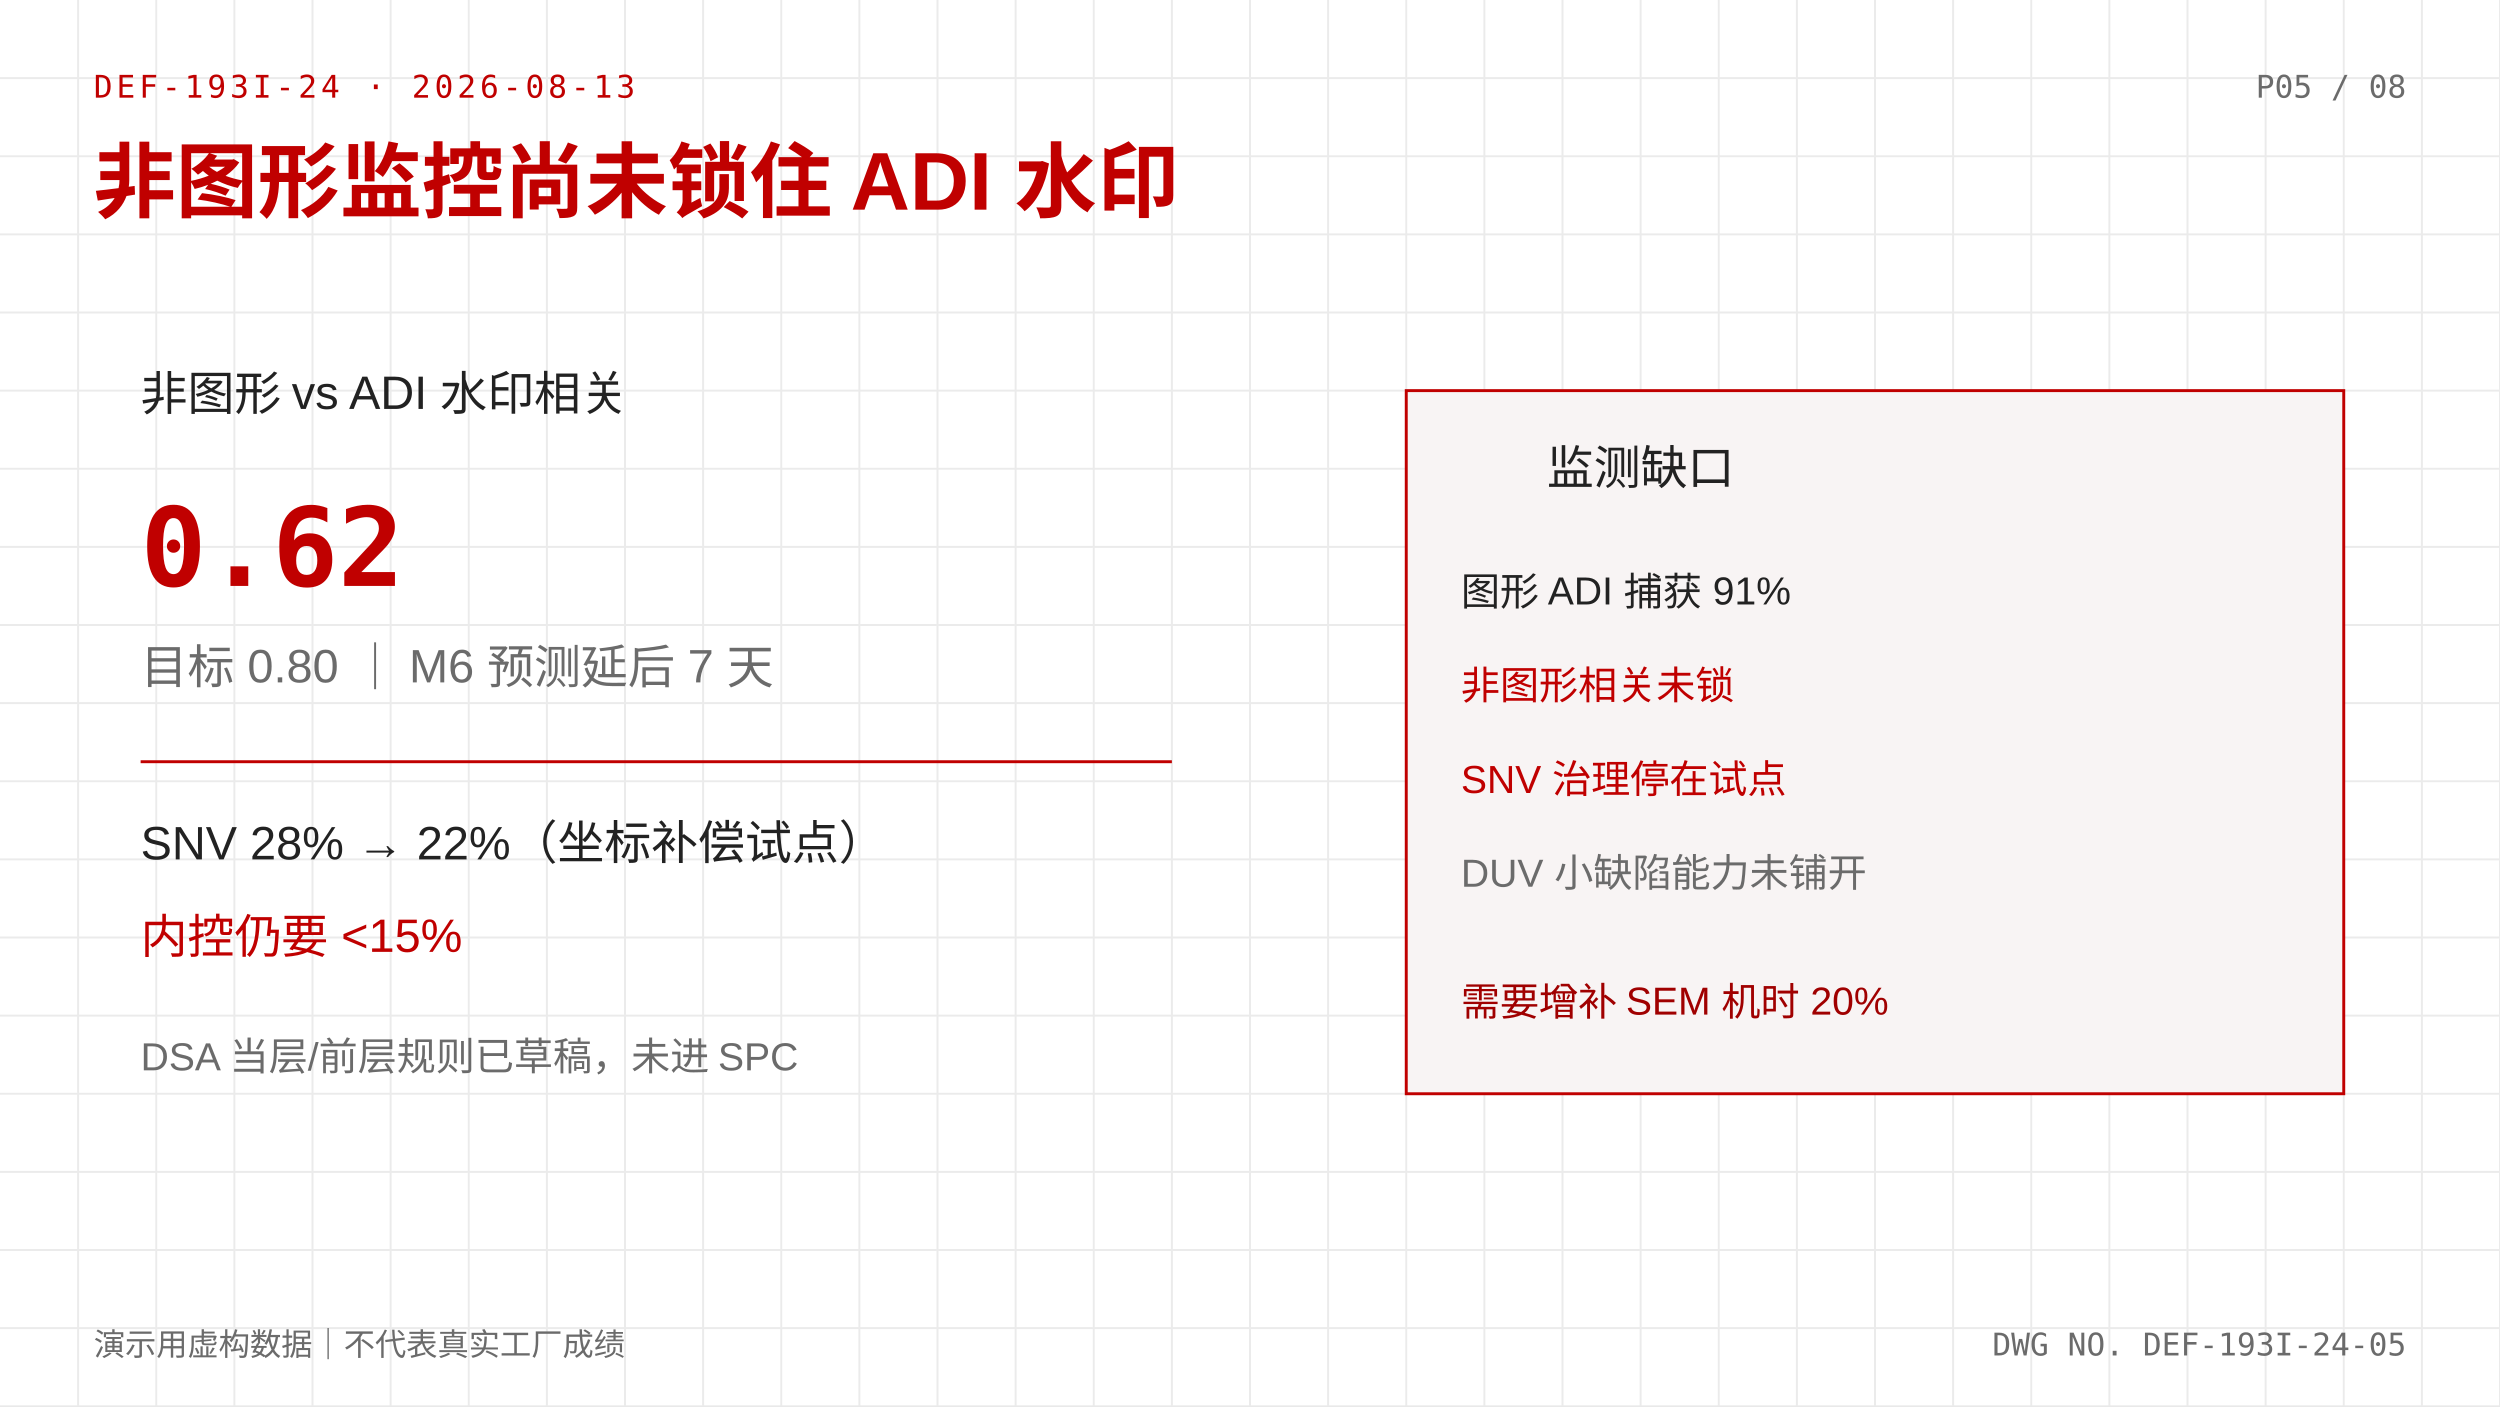
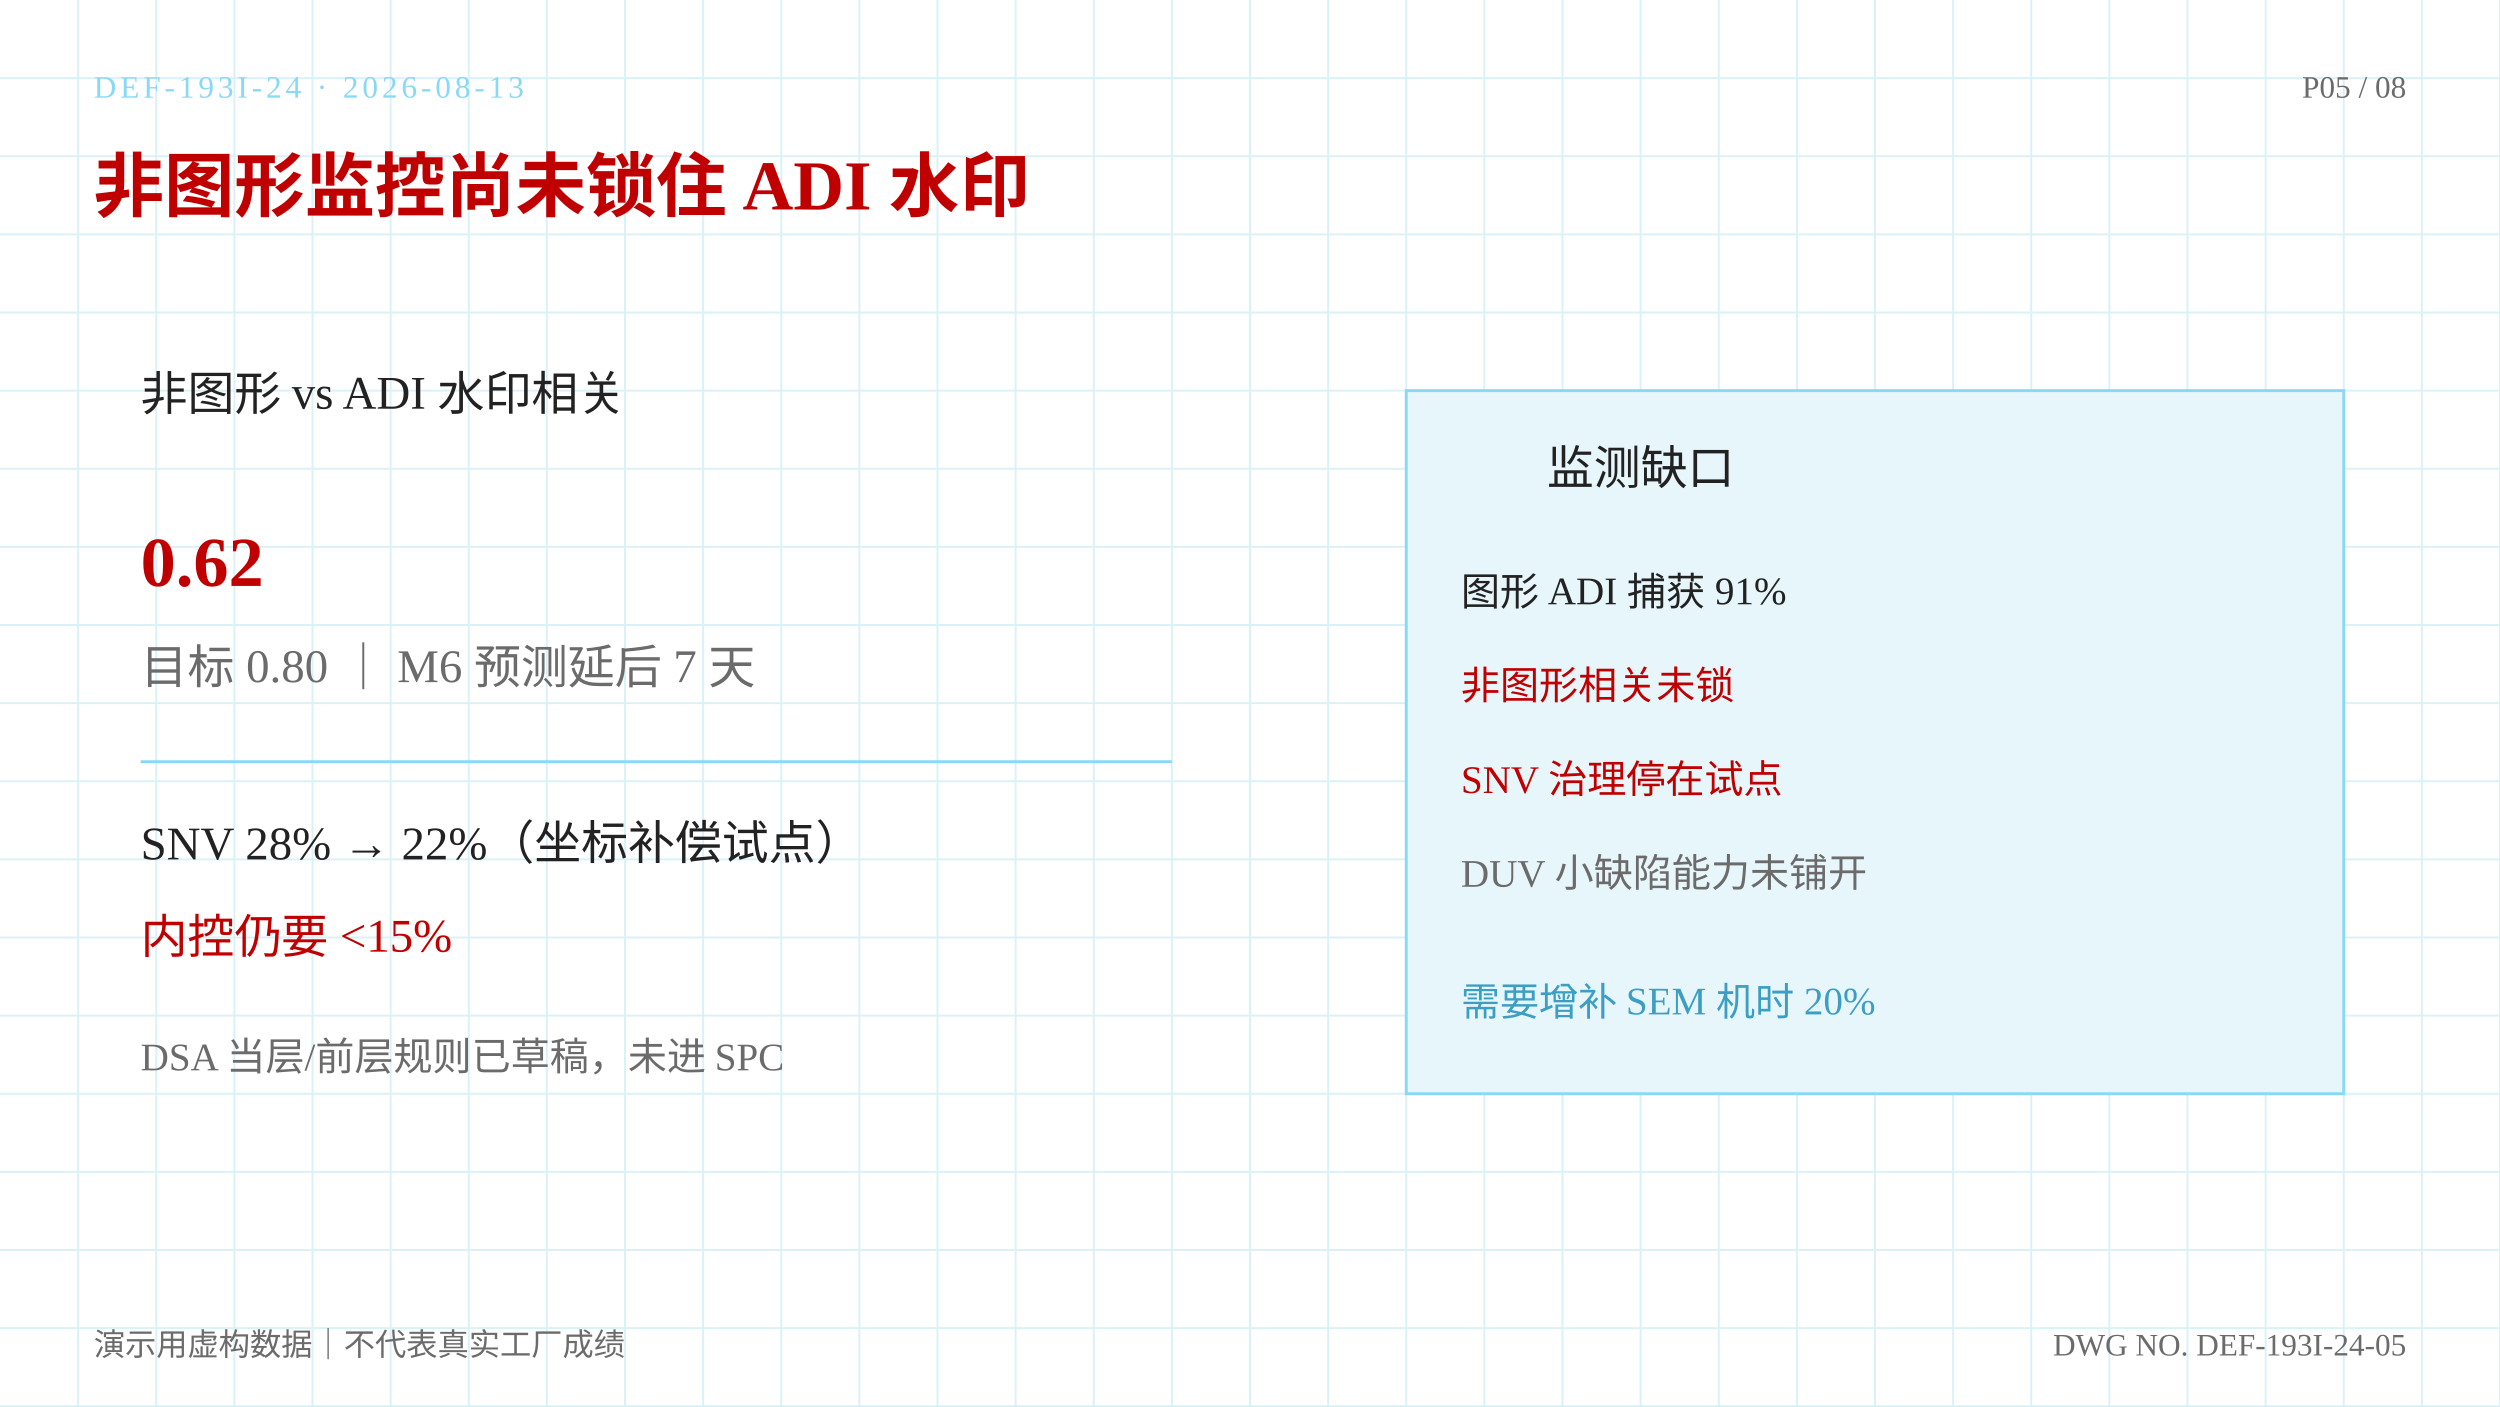
- <svg xmlns="http://www.w3.org/2000/svg" viewBox="0 0 1280 720" data-pptx-page-role="content" font-family="Microsoft YaHei, Arial, sans-serif" font-size="24">
+ <svg xmlns="http://www.w3.org/2000/svg" viewBox="0 0 1280 720" data-pptx-page-role="content" font-family="&quot;Times New Roman&quot;, &quot;Microsoft YaHei&quot;, &quot;微软雅黑&quot;" font-size="24">
  <rect id="background" data-pptx-role="background" x="0" y="0" width="1280" height="720" fill="#FFFFFF" />
-   <path id="blueprint-grid" data-pptx-role="decoration" d="M40 0V720 M80 0V720 M120 0V720 M160 0V720 M200 0V720 M240 0V720 M280 0V720 M320 0V720 M360 0V720 M400 0V720 M440 0V720 M480 0V720 M520 0V720 M560 0V720 M600 0V720 M640 0V720 M680 0V720 M720 0V720 M760 0V720 M800 0V720 M840 0V720 M880 0V720 M920 0V720 M960 0V720 M1000 0V720 M1040 0V720 M1080 0V720 M1120 0V720 M1160 0V720 M1200 0V720 M1240 0V720 M1280 0V720 M0 40H1280 M0 80H1280 M0 120H1280 M0 160H1280 M0 200H1280 M0 240H1280 M0 280H1280 M0 320H1280 M0 360H1280 M0 400H1280 M0 440H1280 M0 480H1280 M0 520H1280 M0 560H1280 M0 600H1280 M0 640H1280 M0 680H1280 M0 720H1280" fill="none" stroke="#E8E8E8" stroke-width="1" stroke-opacity="0.85" />
+   <path id="blueprint-grid" data-pptx-role="decoration" d="M40 0V720 M80 0V720 M120 0V720 M160 0V720 M200 0V720 M240 0V720 M280 0V720 M320 0V720 M360 0V720 M400 0V720 M440 0V720 M480 0V720 M520 0V720 M560 0V720 M600 0V720 M640 0V720 M680 0V720 M720 0V720 M760 0V720 M800 0V720 M840 0V720 M880 0V720 M920 0V720 M960 0V720 M1000 0V720 M1040 0V720 M1080 0V720 M1120 0V720 M1160 0V720 M1200 0V720 M1240 0V720 M1280 0V720 M0 40H1280 M0 80H1280 M0 120H1280 M0 160H1280 M0 200H1280 M0 240H1280 M0 280H1280 M0 320H1280 M0 360H1280 M0 400H1280 M0 440H1280 M0 480H1280 M0 520H1280 M0 560H1280 M0 600H1280 M0 640H1280 M0 680H1280 M0 720H1280" fill="none" stroke="#D4EEF6" stroke-width="1" stroke-opacity="0.85" />
  <g id="page-header" data-pptx-bounds="40 20 1240 112">
-     <text x="48" y="50" font-family="Consolas, Microsoft YaHei, monospace" font-size="16" letter-spacing="2" fill="#C00000">DEF-193I-24  ·  2026-08-13</text>
-     <text x="48" y="108" font-size="42" font-weight="700" fill="#C00000">非图形监控尚未锁住 ADI 水印</text>
-     <text x="1232" y="50" font-family="Consolas, Microsoft YaHei, monospace" font-size="16" fill="#6B6B6B" text-anchor="end">P05 / 08</text>
+     <text x="48" y="50" font-family="&quot;Times New Roman&quot;, &quot;Microsoft YaHei&quot;, &quot;微软雅黑&quot;" font-size="16" letter-spacing="2" fill="#87D9F5">DEF-193I-24  ·  2026-08-13</text>
+     <text x="48" y="108" font-size="36" font-weight="700" fill="#C00000">非图形监控尚未锁住 ADI 水印</text>
+     <text x="1232" y="50" font-family="&quot;Times New Roman&quot;, &quot;Microsoft YaHei&quot;, &quot;微软雅黑&quot;" font-size="16" fill="#6B6B6B" text-anchor="end">P05 / 08</text>
  </g>
  <g id="corr" data-pptx-bounds="56 168 1180 470">
    <text x="72" y="210" font-size="24" fill="#222222">非图形 vs ADI 水印相关</text>
-     <text x="72" y="300" font-family="Consolas, Microsoft YaHei, monospace" font-size="56" font-weight="700" fill="#C00000">0.62</text>
+     <text x="72" y="300" font-family="&quot;Times New Roman&quot;, &quot;Microsoft YaHei&quot;, &quot;微软雅黑&quot;" font-size="36" font-weight="700" fill="#C00000">0.62</text>
    <text x="72" y="350" font-size="24" fill="#6B6B6B">目标 0.80 ｜ M6 预测延后 7 天</text>
-     <line x1="72" y1="390" x2="600" y2="390" stroke="#C00000" stroke-width="1.5" />
+     <line x1="72" y1="390" x2="600" y2="390" stroke="#87D9F5" stroke-width="1.5" />
    <text x="72" y="440" font-size="24" fill="#222222">SNV 28% → 22%（坐标补偿试点）</text>
    <text x="72" y="488" font-size="24" fill="#C00000">内控仍要 &lt;15%</text>
    <text x="72" y="548" font-size="20" fill="#6B6B6B">DSA 当层/前层规则已草稿，未进 SPC</text>
-     <rect x="720" y="200" width="480" height="360" fill="#F8F4F4" stroke="#C00000" stroke-width="1.5" />
+     <rect x="720" y="200" width="480" height="360" fill="#E7F6FB" stroke="#87D9F5" stroke-width="1.5" />
    <use data-icon="tabler-outline/zoom-scan" x="748" y="224" width="32" height="32" fill="#C00000" />
    <text x="792" y="248" font-size="24" fill="#222222">监测缺口</text>
    <text x="748" y="310" font-size="20" fill="#222222">图形 ADI 捕获 91%</text>
    <text x="748" y="358" font-size="20" fill="#C00000">非图形相关未锁</text>
    <text x="748" y="406" font-size="20" fill="#C00000">SNV 治理停在试点</text>
    <text x="748" y="454" font-size="20" fill="#6B6B6B">DUV 小缺陷能力未铺开</text>
-     <text x="748" y="520" font-size="20" fill="#A00000">需要增补 SEM 机时 20%</text>
+     <text x="748" y="520" font-size="20" fill="#3D9EC4">需要增补 SEM 机时 20%</text>
  </g>
  <g id="page-footer" data-pptx-bounds="40 668 1200 36">
    <text x="48" y="694" font-size="16" fill="#6B6B6B">演示用虚构数据｜不代表真实工厂成绩</text>
-     <text x="1232" y="694" font-family="Consolas, Microsoft YaHei, monospace" font-size="16" fill="#6B6B6B" text-anchor="end">DWG NO. DEF-193I-24-05</text>
+     <text x="1232" y="694" font-family="&quot;Times New Roman&quot;, &quot;Microsoft YaHei&quot;, &quot;微软雅黑&quot;" font-size="16" fill="#6B6B6B" text-anchor="end">DWG NO. DEF-193I-24-05</text>
  </g>
</svg>
